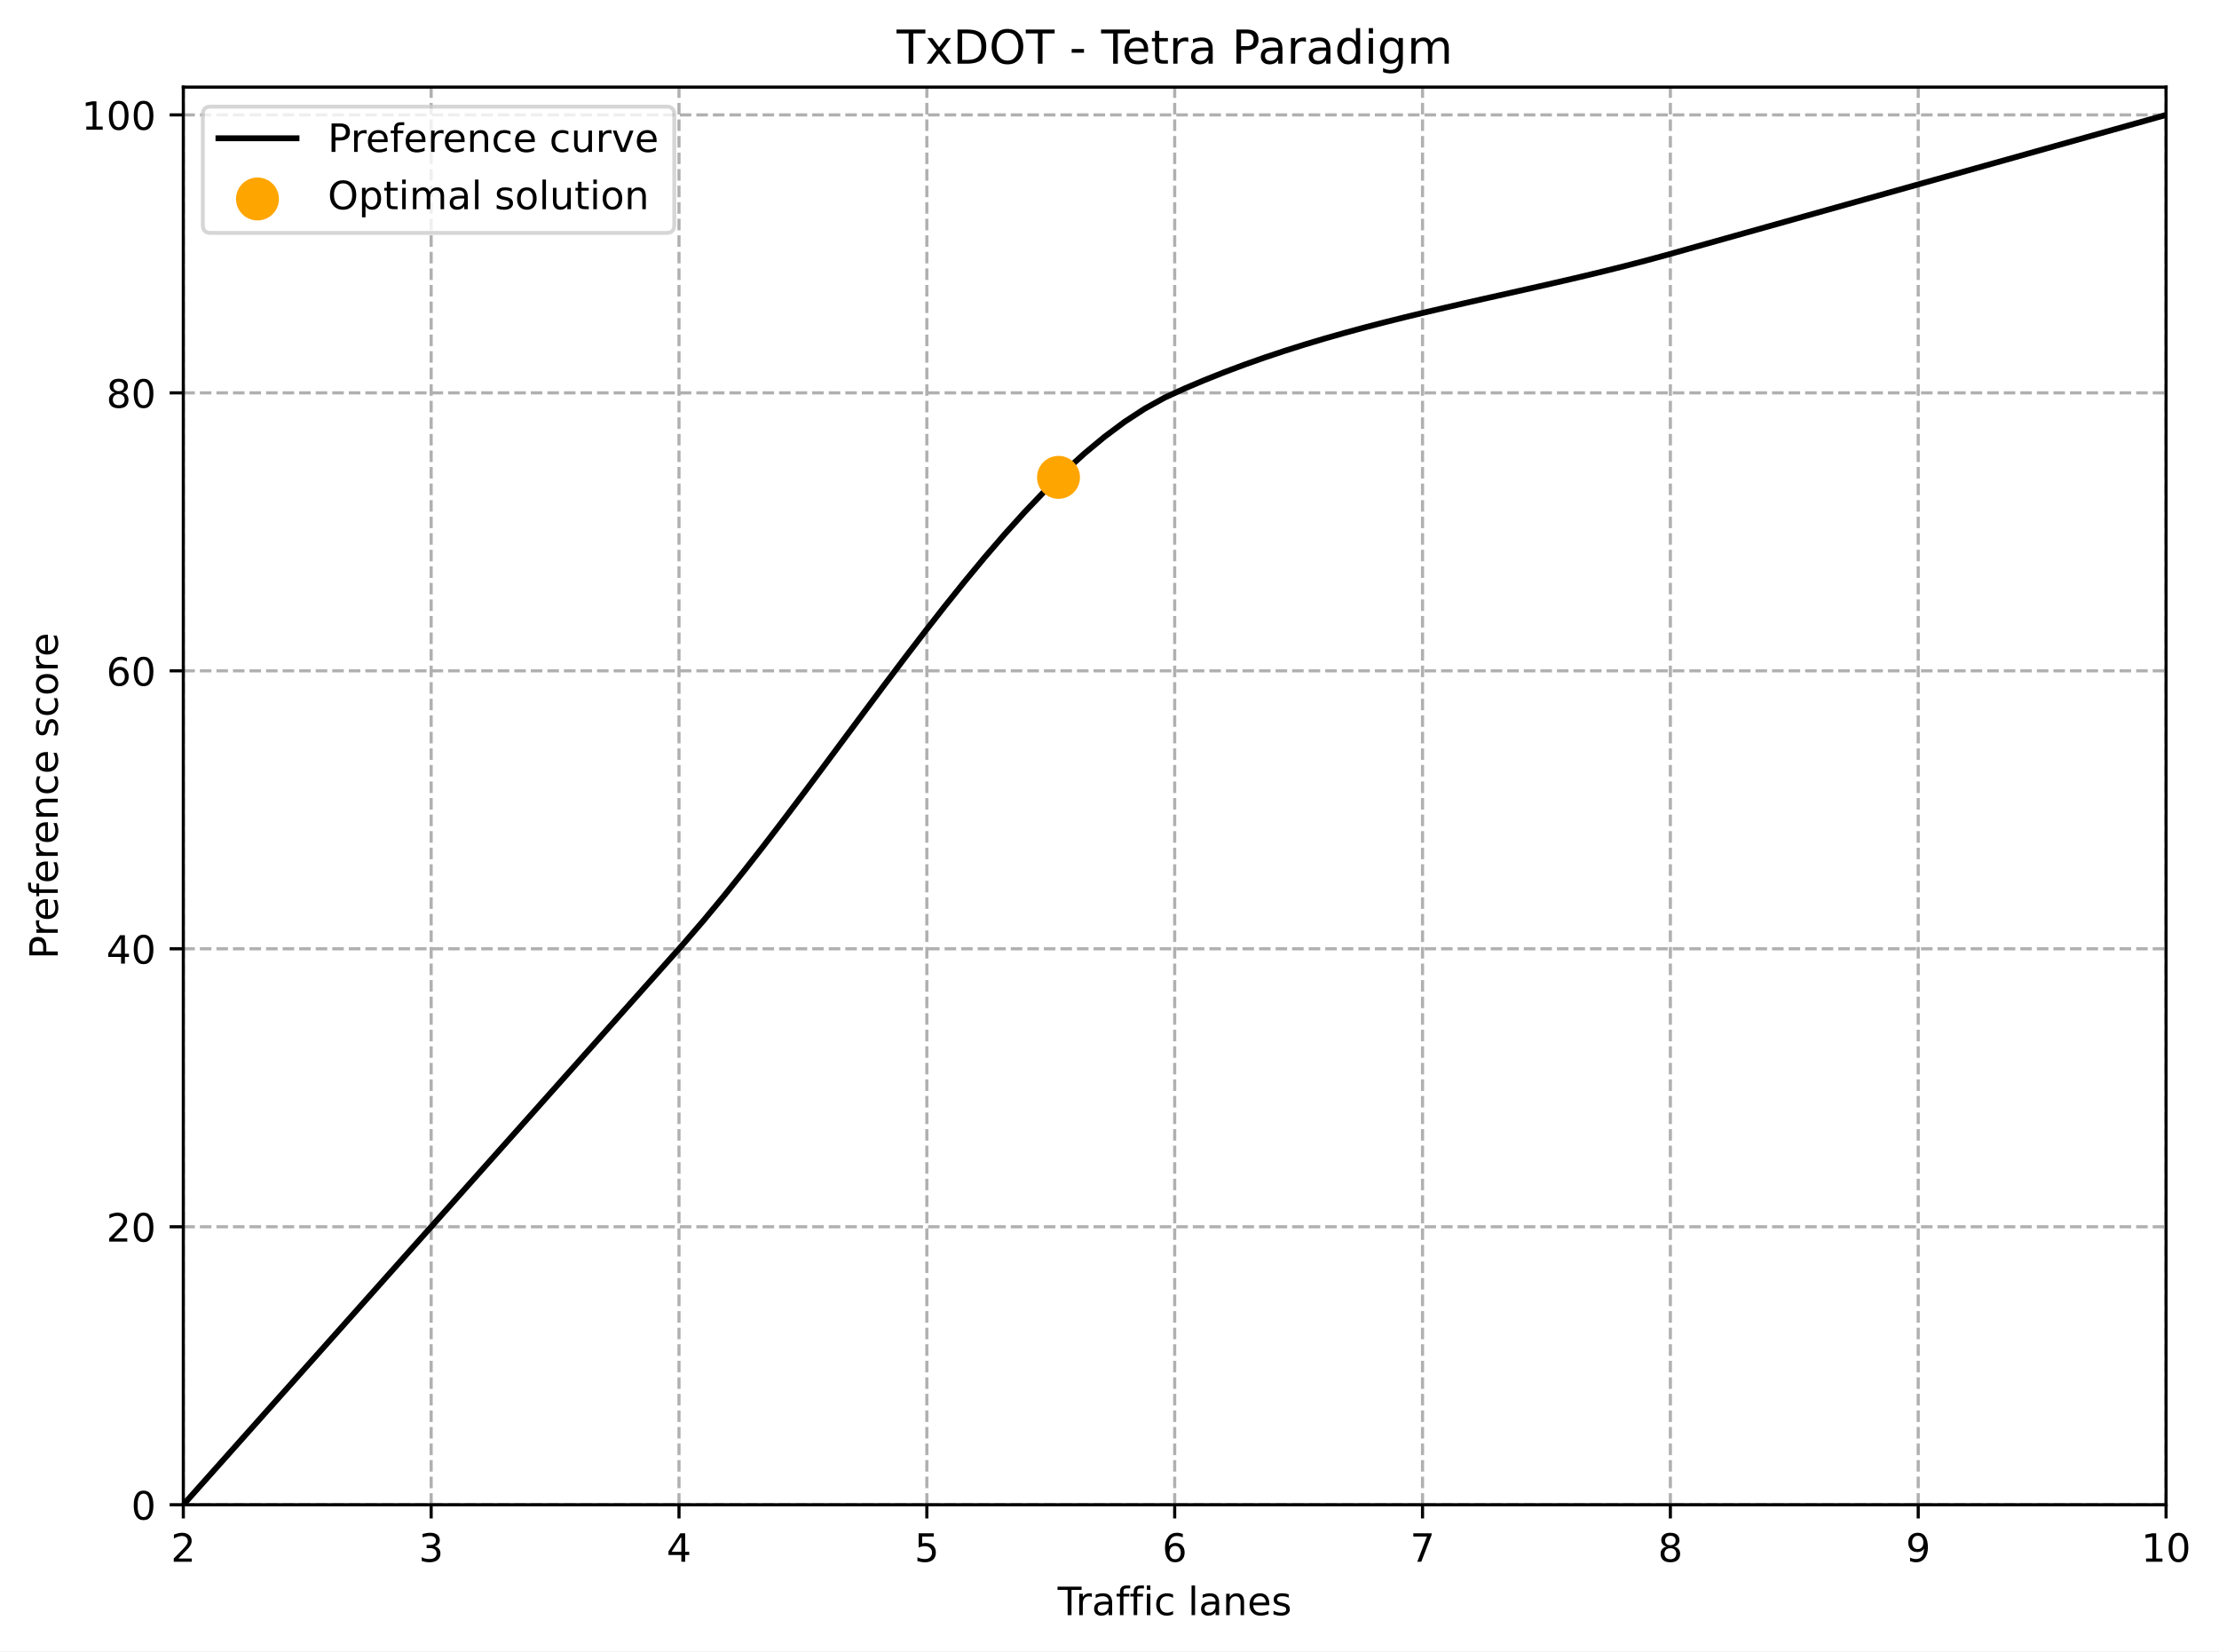
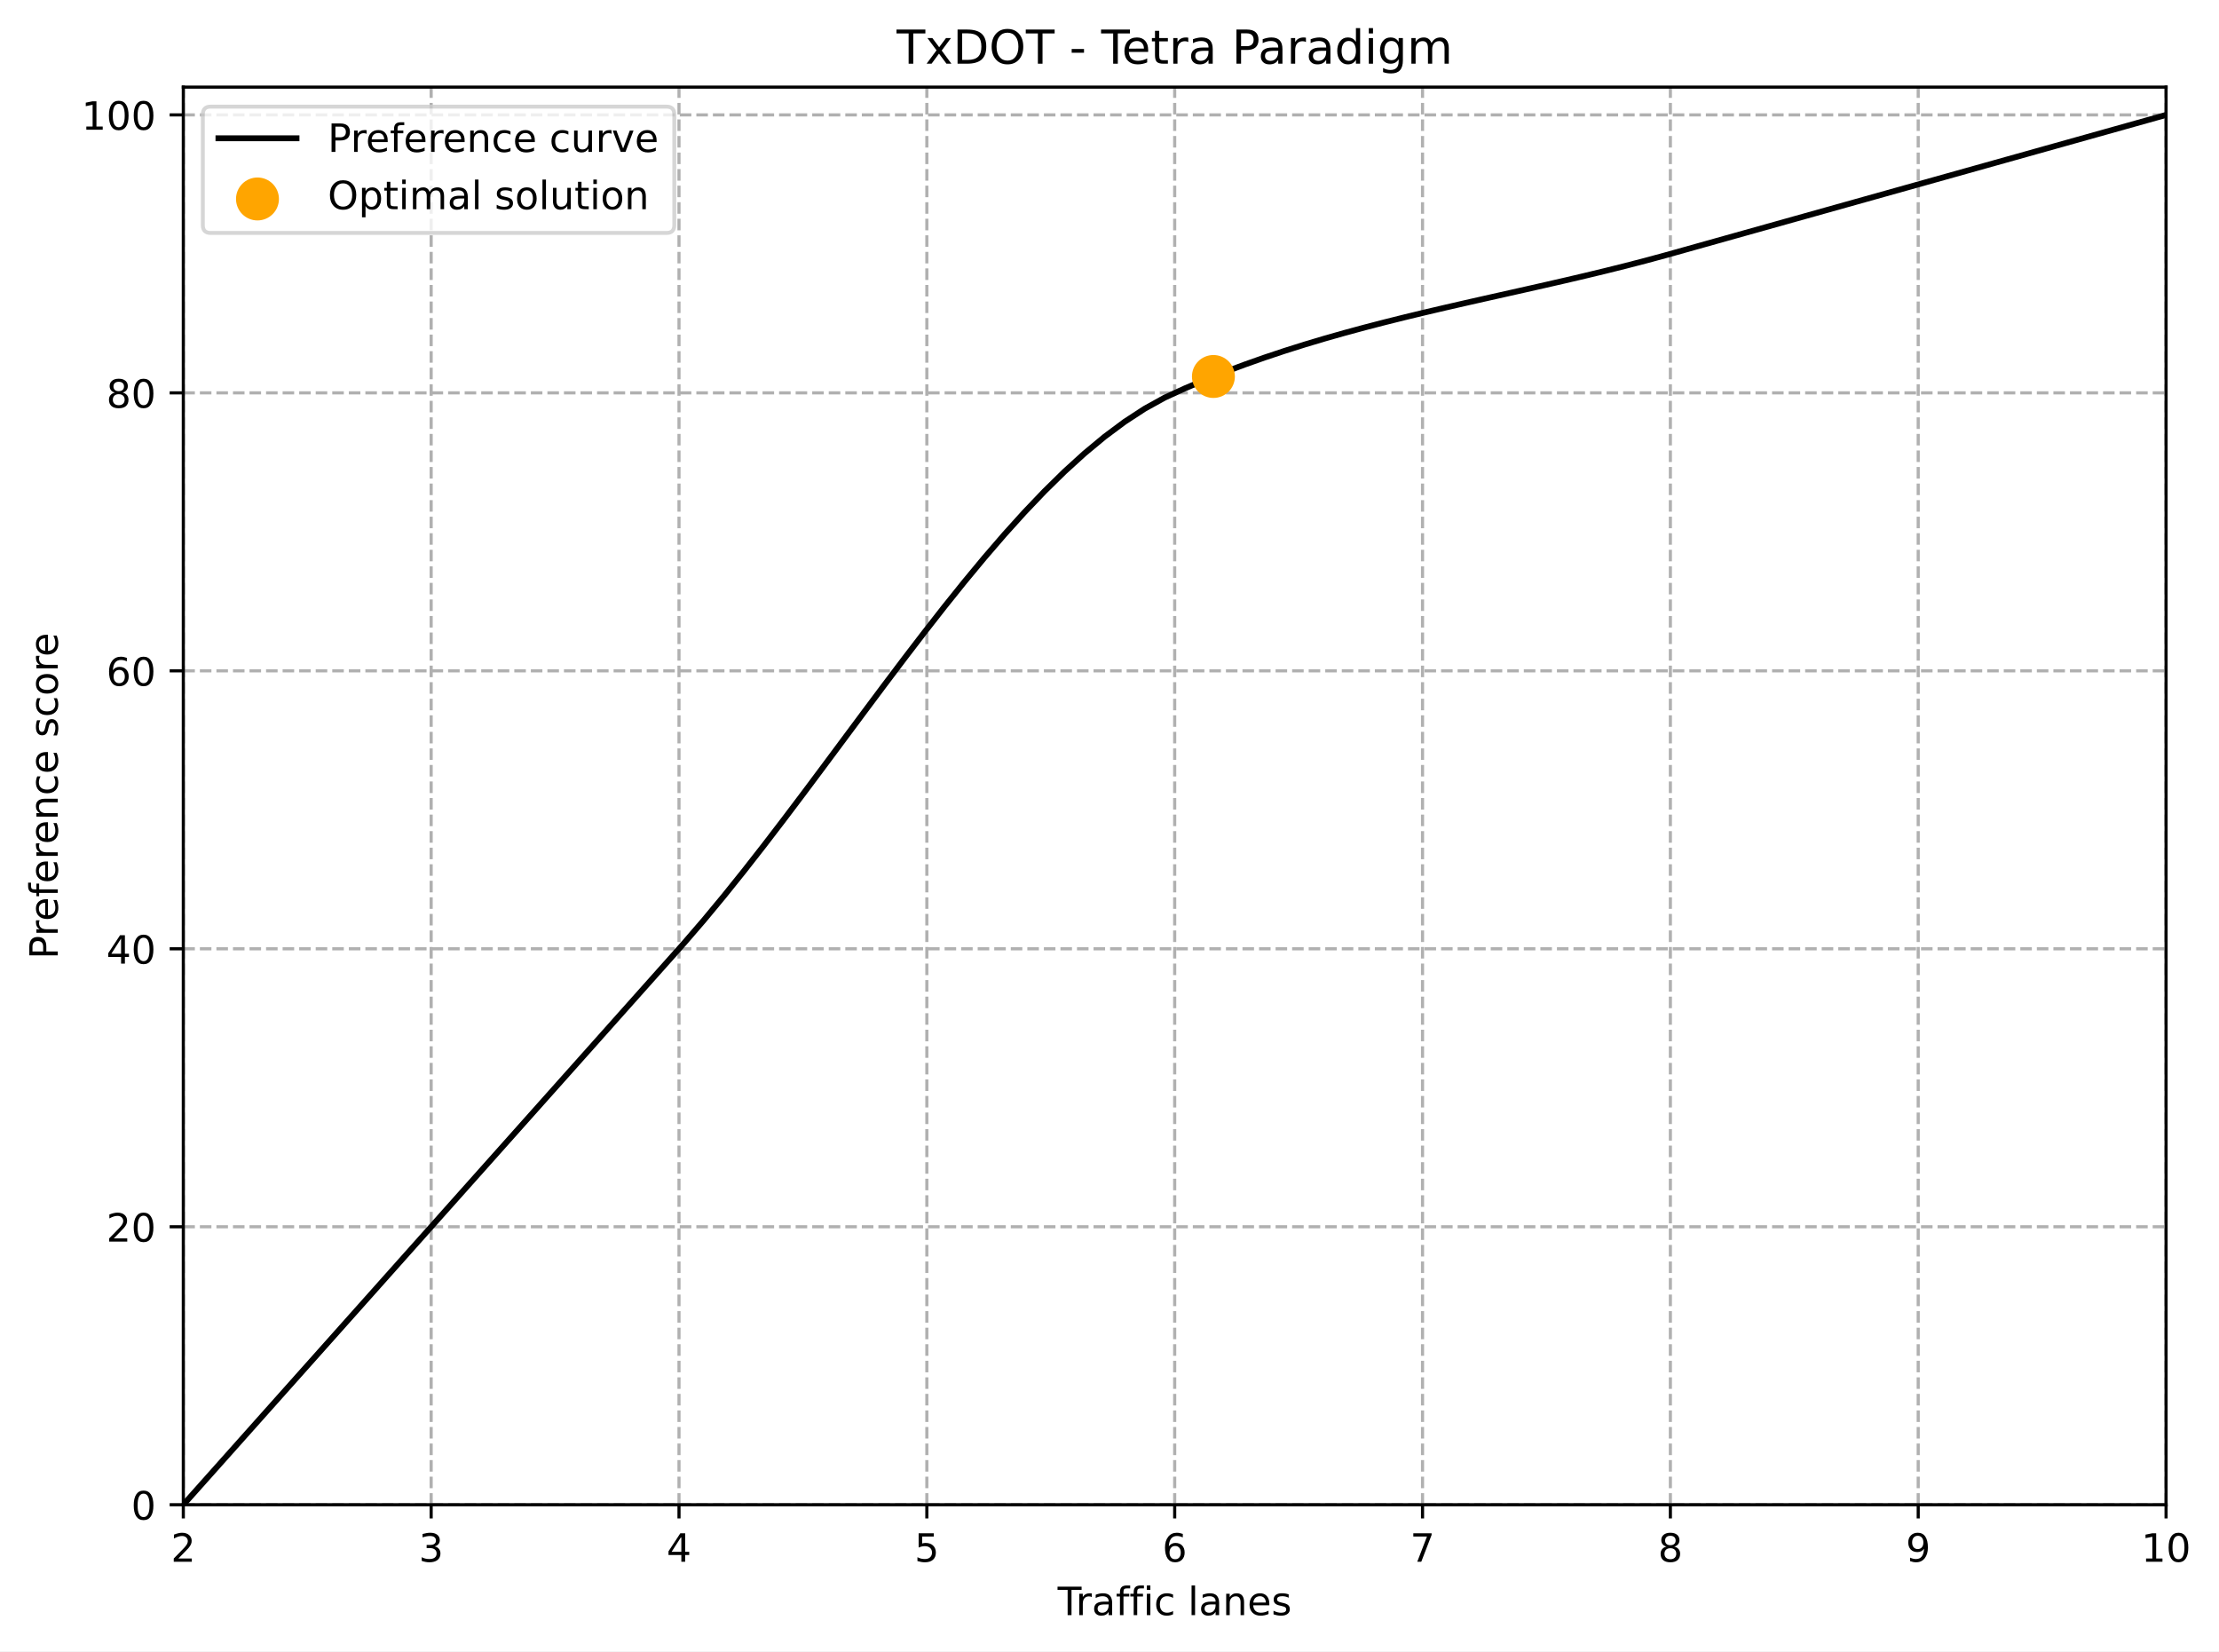
<svg xmlns="http://www.w3.org/2000/svg" xmlns:xlink="http://www.w3.org/1999/xlink" width="568.513pt" height="423.034pt" viewBox="0 0 568.513 423.034" version="1.1">
  <defs>
    <style type="text/css">*{stroke-linejoin: round; stroke-linecap: butt}</style>
  </defs>
  <g id="figure_1">
    <g id="patch_1">
      <path d="M 0 423.034  L 568.513 423.034  L 568.513 0  L 0 0  z " style="fill: #ffffff" />
    </g>
    <g id="axes_1">
      <g id="patch_2">
        <path d="M 46.966 385.478  L 554.951 385.478  L 554.951 22.318  L 46.966 22.318  z " style="fill: #ffffff" />
      </g>
      <g id="matplotlib.axis_1">
        <g id="xtick_1">
          <g id="line2d_1">
-             <path d="M 46.966 385.478  L 46.966 22.318  " clip-path="url(#p0adec256d5)" style="fill: none; stroke-dasharray: 2.96,1.28; stroke-dashoffset: 0; stroke: #b0b0b0; stroke-width: 0.8" />
+             <path d="M 46.966 385.478  L 46.966 22.318  " clip-path="url(#p69bb6f6ce0)" style="fill: none; stroke-dasharray: 2.96,1.28; stroke-dashoffset: 0; stroke: #b0b0b0; stroke-width: 0.8" />
          </g>
          <g id="line2d_2">
            <defs>
-               <path id="me06d068ec1" d="M 0 0  L 0 3.5  " style="stroke: #000000; stroke-width: 0.8" />
-             </defs>
-             <g>
-               <use xlink:href="#me06d068ec1" x="46.966" y="385.478" style="stroke: #000000; stroke-width: 0.8" />
+               <path id="m27da912be1" d="M 0 0  L 0 3.5  " style="stroke: #000000; stroke-width: 0.8" />
+             </defs>
+             <g>
+               <use xlink:href="#m27da912be1" x="46.966" y="385.478" style="stroke: #000000; stroke-width: 0.8" />
            </g>
          </g>
          <g id="text_1">
            <g transform="translate(43.78437 400.0766) scale(0.1 -0.1)">
              <defs>
                <path id="DejaVuSans-32" d="M 1228 531  L 3431 531  L 3431 0  L 469 0  L 469 531  Q 828 903 1448 1529  Q 2069 2156 2228 2338  Q 2531 2678 2651 2914  Q 2772 3150 2772 3378  Q 2772 3750 2511 3984  Q 2250 4219 1831 4219  Q 1534 4219 1204 4116  Q 875 4013 500 3803  L 500 4441  Q 881 4594 1212 4672  Q 1544 4750 1819 4750  Q 2544 4750 2975 4387  Q 3406 4025 3406 3419  Q 3406 3131 3298 2873  Q 3191 2616 2906 2266  Q 2828 2175 2409 1742  Q 1991 1309 1228 531  z " transform="scale(0.015625)" />
              </defs>
              <use xlink:href="#DejaVuSans-32" />
            </g>
          </g>
        </g>
        <g id="xtick_2">
          <g id="line2d_3">
-             <path d="M 110.464 385.478  L 110.464 22.318  " clip-path="url(#p0adec256d5)" style="fill: none; stroke-dasharray: 2.96,1.28; stroke-dashoffset: 0; stroke: #b0b0b0; stroke-width: 0.8" />
+             <path d="M 110.464 385.478  L 110.464 22.318  " clip-path="url(#p69bb6f6ce0)" style="fill: none; stroke-dasharray: 2.96,1.28; stroke-dashoffset: 0; stroke: #b0b0b0; stroke-width: 0.8" />
          </g>
          <g id="line2d_4">
            <g>
-               <use xlink:href="#me06d068ec1" x="110.464" y="385.478" style="stroke: #000000; stroke-width: 0.8" />
+               <use xlink:href="#m27da912be1" x="110.464" y="385.478" style="stroke: #000000; stroke-width: 0.8" />
            </g>
          </g>
          <g id="text_2">
            <g transform="translate(107.2825 400.0766) scale(0.1 -0.1)">
              <defs>
                <path id="DejaVuSans-33" d="M 2597 2516  Q 3050 2419 3304 2112  Q 3559 1806 3559 1356  Q 3559 666 3084 287  Q 2609 -91 1734 -91  Q 1441 -91 1130 -33  Q 819 25 488 141  L 488 750  Q 750 597 1062 519  Q 1375 441 1716 441  Q 2309 441 2620 675  Q 2931 909 2931 1356  Q 2931 1769 2642 2001  Q 2353 2234 1838 2234  L 1294 2234  L 1294 2753  L 1863 2753  Q 2328 2753 2575 2939  Q 2822 3125 2822 3475  Q 2822 3834 2567 4026  Q 2313 4219 1838 4219  Q 1578 4219 1281 4162  Q 984 4106 628 3988  L 628 4550  Q 988 4650 1302 4700  Q 1616 4750 1894 4750  Q 2613 4750 3031 4423  Q 3450 4097 3450 3541  Q 3450 3153 3228 2886  Q 3006 2619 2597 2516  z " transform="scale(0.015625)" />
              </defs>
              <use xlink:href="#DejaVuSans-33" />
            </g>
          </g>
        </g>
        <g id="xtick_3">
          <g id="line2d_5">
-             <path d="M 173.962 385.478  L 173.962 22.318  " clip-path="url(#p0adec256d5)" style="fill: none; stroke-dasharray: 2.96,1.28; stroke-dashoffset: 0; stroke: #b0b0b0; stroke-width: 0.8" />
+             <path d="M 173.962 385.478  L 173.962 22.318  " clip-path="url(#p69bb6f6ce0)" style="fill: none; stroke-dasharray: 2.96,1.28; stroke-dashoffset: 0; stroke: #b0b0b0; stroke-width: 0.8" />
          </g>
          <g id="line2d_6">
            <g>
-               <use xlink:href="#me06d068ec1" x="173.962" y="385.478" style="stroke: #000000; stroke-width: 0.8" />
+               <use xlink:href="#m27da912be1" x="173.962" y="385.478" style="stroke: #000000; stroke-width: 0.8" />
            </g>
          </g>
          <g id="text_3">
            <g transform="translate(170.7806 400.0766) scale(0.1 -0.1)">
              <defs>
                <path id="DejaVuSans-34" d="M 2419 4116  L 825 1625  L 2419 1625  L 2419 4116  z M 2253 4666  L 3047 4666  L 3047 1625  L 3713 1625  L 3713 1100  L 3047 1100  L 3047 0  L 2419 0  L 2419 1100  L 313 1100  L 313 1709  L 2253 4666  z " transform="scale(0.015625)" />
              </defs>
              <use xlink:href="#DejaVuSans-34" />
            </g>
          </g>
        </g>
        <g id="xtick_4">
          <g id="line2d_7">
-             <path d="M 237.46 385.478  L 237.46 22.318  " clip-path="url(#p0adec256d5)" style="fill: none; stroke-dasharray: 2.96,1.28; stroke-dashoffset: 0; stroke: #b0b0b0; stroke-width: 0.8" />
+             <path d="M 237.46 385.478  L 237.46 22.318  " clip-path="url(#p69bb6f6ce0)" style="fill: none; stroke-dasharray: 2.96,1.28; stroke-dashoffset: 0; stroke: #b0b0b0; stroke-width: 0.8" />
          </g>
          <g id="line2d_8">
            <g>
-               <use xlink:href="#me06d068ec1" x="237.46" y="385.478" style="stroke: #000000; stroke-width: 0.8" />
+               <use xlink:href="#m27da912be1" x="237.46" y="385.478" style="stroke: #000000; stroke-width: 0.8" />
            </g>
          </g>
          <g id="text_4">
            <g transform="translate(234.2788 400.0766) scale(0.1 -0.1)">
              <defs>
                <path id="DejaVuSans-35" d="M 691 4666  L 3169 4666  L 3169 4134  L 1269 4134  L 1269 2991  Q 1406 3038 1543 3061  Q 1681 3084 1819 3084  Q 2600 3084 3056 2656  Q 3513 2228 3513 1497  Q 3513 744 3044 326  Q 2575 -91 1722 -91  Q 1428 -91 1123 -41  Q 819 9 494 109  L 494 744  Q 775 591 1075 516  Q 1375 441 1709 441  Q 2250 441 2565 725  Q 2881 1009 2881 1497  Q 2881 1984 2565 2268  Q 2250 2553 1709 2553  Q 1456 2553 1204 2497  Q 953 2441 691 2322  L 691 4666  z " transform="scale(0.015625)" />
              </defs>
              <use xlink:href="#DejaVuSans-35" />
            </g>
          </g>
        </g>
        <g id="xtick_5">
          <g id="line2d_9">
-             <path d="M 300.958 385.478  L 300.958 22.318  " clip-path="url(#p0adec256d5)" style="fill: none; stroke-dasharray: 2.96,1.28; stroke-dashoffset: 0; stroke: #b0b0b0; stroke-width: 0.8" />
+             <path d="M 300.958 385.478  L 300.958 22.318  " clip-path="url(#p69bb6f6ce0)" style="fill: none; stroke-dasharray: 2.96,1.28; stroke-dashoffset: 0; stroke: #b0b0b0; stroke-width: 0.8" />
          </g>
          <g id="line2d_10">
            <g>
-               <use xlink:href="#me06d068ec1" x="300.958" y="385.478" style="stroke: #000000; stroke-width: 0.8" />
+               <use xlink:href="#m27da912be1" x="300.958" y="385.478" style="stroke: #000000; stroke-width: 0.8" />
            </g>
          </g>
          <g id="text_5">
            <g transform="translate(297.7769 400.0766) scale(0.1 -0.1)">
              <defs>
                <path id="DejaVuSans-36" d="M 2113 2584  Q 1688 2584 1439 2293  Q 1191 2003 1191 1497  Q 1191 994 1439 701  Q 1688 409 2113 409  Q 2538 409 2786 701  Q 3034 994 3034 1497  Q 3034 2003 2786 2293  Q 2538 2584 2113 2584  z M 3366 4563  L 3366 3988  Q 3128 4100 2886 4159  Q 2644 4219 2406 4219  Q 1781 4219 1451 3797  Q 1122 3375 1075 2522  Q 1259 2794 1537 2939  Q 1816 3084 2150 3084  Q 2853 3084 3261 2657  Q 3669 2231 3669 1497  Q 3669 778 3244 343  Q 2819 -91 2113 -91  Q 1303 -91 875 529  Q 447 1150 447 2328  Q 447 3434 972 4092  Q 1497 4750 2381 4750  Q 2619 4750 2861 4703  Q 3103 4656 3366 4563  z " transform="scale(0.015625)" />
              </defs>
              <use xlink:href="#DejaVuSans-36" />
            </g>
          </g>
        </g>
        <g id="xtick_6">
          <g id="line2d_11">
-             <path d="M 364.456 385.478  L 364.456 22.318  " clip-path="url(#p0adec256d5)" style="fill: none; stroke-dasharray: 2.96,1.28; stroke-dashoffset: 0; stroke: #b0b0b0; stroke-width: 0.8" />
+             <path d="M 364.456 385.478  L 364.456 22.318  " clip-path="url(#p69bb6f6ce0)" style="fill: none; stroke-dasharray: 2.96,1.28; stroke-dashoffset: 0; stroke: #b0b0b0; stroke-width: 0.8" />
          </g>
          <g id="line2d_12">
            <g>
-               <use xlink:href="#me06d068ec1" x="364.456" y="385.478" style="stroke: #000000; stroke-width: 0.8" />
+               <use xlink:href="#m27da912be1" x="364.456" y="385.478" style="stroke: #000000; stroke-width: 0.8" />
            </g>
          </g>
          <g id="text_6">
            <g transform="translate(361.275 400.0766) scale(0.1 -0.1)">
              <defs>
                <path id="DejaVuSans-37" d="M 525 4666  L 3525 4666  L 3525 4397  L 1831 0  L 1172 0  L 2766 4134  L 525 4134  L 525 4666  z " transform="scale(0.015625)" />
              </defs>
              <use xlink:href="#DejaVuSans-37" />
            </g>
          </g>
        </g>
        <g id="xtick_7">
          <g id="line2d_13">
-             <path d="M 427.954 385.478  L 427.954 22.318  " clip-path="url(#p0adec256d5)" style="fill: none; stroke-dasharray: 2.96,1.28; stroke-dashoffset: 0; stroke: #b0b0b0; stroke-width: 0.8" />
+             <path d="M 427.954 385.478  L 427.954 22.318  " clip-path="url(#p69bb6f6ce0)" style="fill: none; stroke-dasharray: 2.96,1.28; stroke-dashoffset: 0; stroke: #b0b0b0; stroke-width: 0.8" />
          </g>
          <g id="line2d_14">
            <g>
-               <use xlink:href="#me06d068ec1" x="427.954" y="385.478" style="stroke: #000000; stroke-width: 0.8" />
+               <use xlink:href="#m27da912be1" x="427.954" y="385.478" style="stroke: #000000; stroke-width: 0.8" />
            </g>
          </g>
          <g id="text_7">
            <g transform="translate(424.7731 400.0766) scale(0.1 -0.1)">
              <defs>
                <path id="DejaVuSans-38" d="M 2034 2216  Q 1584 2216 1326 1975  Q 1069 1734 1069 1313  Q 1069 891 1326 650  Q 1584 409 2034 409  Q 2484 409 2743 651  Q 3003 894 3003 1313  Q 3003 1734 2745 1975  Q 2488 2216 2034 2216  z M 1403 2484  Q 997 2584 770 2862  Q 544 3141 544 3541  Q 544 4100 942 4425  Q 1341 4750 2034 4750  Q 2731 4750 3128 4425  Q 3525 4100 3525 3541  Q 3525 3141 3298 2862  Q 3072 2584 2669 2484  Q 3125 2378 3379 2068  Q 3634 1759 3634 1313  Q 3634 634 3220 271  Q 2806 -91 2034 -91  Q 1263 -91 848 271  Q 434 634 434 1313  Q 434 1759 690 2068  Q 947 2378 1403 2484  z M 1172 3481  Q 1172 3119 1398 2916  Q 1625 2713 2034 2713  Q 2441 2713 2670 2916  Q 2900 3119 2900 3481  Q 2900 3844 2670 4047  Q 2441 4250 2034 4250  Q 1625 4250 1398 4047  Q 1172 3844 1172 3481  z " transform="scale(0.015625)" />
              </defs>
              <use xlink:href="#DejaVuSans-38" />
            </g>
          </g>
        </g>
        <g id="xtick_8">
          <g id="line2d_15">
-             <path d="M 491.452 385.478  L 491.452 22.318  " clip-path="url(#p0adec256d5)" style="fill: none; stroke-dasharray: 2.96,1.28; stroke-dashoffset: 0; stroke: #b0b0b0; stroke-width: 0.8" />
+             <path d="M 491.452 385.478  L 491.452 22.318  " clip-path="url(#p69bb6f6ce0)" style="fill: none; stroke-dasharray: 2.96,1.28; stroke-dashoffset: 0; stroke: #b0b0b0; stroke-width: 0.8" />
          </g>
          <g id="line2d_16">
            <g>
-               <use xlink:href="#me06d068ec1" x="491.452" y="385.478" style="stroke: #000000; stroke-width: 0.8" />
+               <use xlink:href="#m27da912be1" x="491.452" y="385.478" style="stroke: #000000; stroke-width: 0.8" />
            </g>
          </g>
          <g id="text_8">
            <g transform="translate(488.2713 400.0766) scale(0.1 -0.1)">
              <defs>
                <path id="DejaVuSans-39" d="M 703 97  L 703 672  Q 941 559 1184 500  Q 1428 441 1663 441  Q 2288 441 2617 861  Q 2947 1281 2994 2138  Q 2813 1869 2534 1725  Q 2256 1581 1919 1581  Q 1219 1581 811 2004  Q 403 2428 403 3163  Q 403 3881 828 4315  Q 1253 4750 1959 4750  Q 2769 4750 3195 4129  Q 3622 3509 3622 2328  Q 3622 1225 3098 567  Q 2575 -91 1691 -91  Q 1453 -91 1209 -44  Q 966 3 703 97  z M 1959 2075  Q 2384 2075 2632 2365  Q 2881 2656 2881 3163  Q 2881 3666 2632 3958  Q 2384 4250 1959 4250  Q 1534 4250 1286 3958  Q 1038 3666 1038 3163  Q 1038 2656 1286 2365  Q 1534 2075 1959 2075  z " transform="scale(0.015625)" />
              </defs>
              <use xlink:href="#DejaVuSans-39" />
            </g>
          </g>
        </g>
        <g id="xtick_9">
          <g id="line2d_17">
-             <path d="M 554.951 385.478  L 554.951 22.318  " clip-path="url(#p0adec256d5)" style="fill: none; stroke-dasharray: 2.96,1.28; stroke-dashoffset: 0; stroke: #b0b0b0; stroke-width: 0.8" />
+             <path d="M 554.951 385.478  L 554.951 22.318  " clip-path="url(#p69bb6f6ce0)" style="fill: none; stroke-dasharray: 2.96,1.28; stroke-dashoffset: 0; stroke: #b0b0b0; stroke-width: 0.8" />
          </g>
          <g id="line2d_18">
            <g>
-               <use xlink:href="#me06d068ec1" x="554.951" y="385.478" style="stroke: #000000; stroke-width: 0.8" />
+               <use xlink:href="#m27da912be1" x="554.951" y="385.478" style="stroke: #000000; stroke-width: 0.8" />
            </g>
          </g>
          <g id="text_9">
            <g transform="translate(548.5881 400.0766) scale(0.1 -0.1)">
              <defs>
                <path id="DejaVuSans-31" d="M 794 531  L 1825 531  L 1825 4091  L 703 3866  L 703 4441  L 1819 4666  L 2450 4666  L 2450 531  L 3481 531  L 3481 0  L 794 0  L 794 531  z " transform="scale(0.015625)" />
                <path id="DejaVuSans-30" d="M 2034 4250  Q 1547 4250 1301 3770  Q 1056 3291 1056 2328  Q 1056 1369 1301 889  Q 1547 409 2034 409  Q 2525 409 2770 889  Q 3016 1369 3016 2328  Q 3016 3291 2770 3770  Q 2525 4250 2034 4250  z M 2034 4750  Q 2819 4750 3233 4129  Q 3647 3509 3647 2328  Q 3647 1150 3233 529  Q 2819 -91 2034 -91  Q 1250 -91 836 529  Q 422 1150 422 2328  Q 422 3509 836 4129  Q 1250 4750 2034 4750  z " transform="scale(0.015625)" />
              </defs>
              <use xlink:href="#DejaVuSans-31" />
              <use xlink:href="#DejaVuSans-30" transform="translate(63.62305 0)" />
            </g>
          </g>
        </g>
        <g id="text_10">
          <g transform="translate(270.9714 413.7547) scale(0.1 -0.1)">
            <defs>
              <path id="DejaVuSans-54" d="M -19 4666  L 3928 4666  L 3928 4134  L 2272 4134  L 2272 0  L 1638 0  L 1638 4134  L -19 4134  L -19 4666  z " transform="scale(0.015625)" />
              <path id="DejaVuSans-72" d="M 2631 2963  Q 2534 3019 2420 3045  Q 2306 3072 2169 3072  Q 1681 3072 1420 2755  Q 1159 2438 1159 1844  L 1159 0  L 581 0  L 581 3500  L 1159 3500  L 1159 2956  Q 1341 3275 1631 3429  Q 1922 3584 2338 3584  Q 2397 3584 2469 3576  Q 2541 3569 2628 3553  L 2631 2963  z " transform="scale(0.015625)" />
              <path id="DejaVuSans-61" d="M 2194 1759  Q 1497 1759 1228 1600  Q 959 1441 959 1056  Q 959 750 1161 570  Q 1363 391 1709 391  Q 2188 391 2477 730  Q 2766 1069 2766 1631  L 2766 1759  L 2194 1759  z M 3341 1997  L 3341 0  L 2766 0  L 2766 531  Q 2569 213 2275 61  Q 1981 -91 1556 -91  Q 1019 -91 701 211  Q 384 513 384 1019  Q 384 1609 779 1909  Q 1175 2209 1959 2209  L 2766 2209  L 2766 2266  Q 2766 2663 2505 2880  Q 2244 3097 1772 3097  Q 1472 3097 1187 3025  Q 903 2953 641 2809  L 641 3341  Q 956 3463 1253 3523  Q 1550 3584 1831 3584  Q 2591 3584 2966 3190  Q 3341 2797 3341 1997  z " transform="scale(0.015625)" />
              <path id="DejaVuSans-66" d="M 2375 4863  L 2375 4384  L 1825 4384  Q 1516 4384 1395 4259  Q 1275 4134 1275 3809  L 1275 3500  L 2222 3500  L 2222 3053  L 1275 3053  L 1275 0  L 697 0  L 697 3053  L 147 3053  L 147 3500  L 697 3500  L 697 3744  Q 697 4328 969 4595  Q 1241 4863 1831 4863  L 2375 4863  z " transform="scale(0.015625)" />
              <path id="DejaVuSans-69" d="M 603 3500  L 1178 3500  L 1178 0  L 603 0  L 603 3500  z M 603 4863  L 1178 4863  L 1178 4134  L 603 4134  L 603 4863  z " transform="scale(0.015625)" />
              <path id="DejaVuSans-63" d="M 3122 3366  L 3122 2828  Q 2878 2963 2633 3030  Q 2388 3097 2138 3097  Q 1578 3097 1268 2742  Q 959 2388 959 1747  Q 959 1106 1268 751  Q 1578 397 2138 397  Q 2388 397 2633 464  Q 2878 531 3122 666  L 3122 134  Q 2881 22 2623 -34  Q 2366 -91 2075 -91  Q 1284 -91 818 406  Q 353 903 353 1747  Q 353 2603 823 3093  Q 1294 3584 2113 3584  Q 2378 3584 2631 3529  Q 2884 3475 3122 3366  z " transform="scale(0.015625)" />
              <path id="DejaVuSans-20" transform="scale(0.015625)" />
              <path id="DejaVuSans-6c" d="M 603 4863  L 1178 4863  L 1178 0  L 603 0  L 603 4863  z " transform="scale(0.015625)" />
              <path id="DejaVuSans-6e" d="M 3513 2113  L 3513 0  L 2938 0  L 2938 2094  Q 2938 2591 2744 2837  Q 2550 3084 2163 3084  Q 1697 3084 1428 2787  Q 1159 2491 1159 1978  L 1159 0  L 581 0  L 581 3500  L 1159 3500  L 1159 2956  Q 1366 3272 1645 3428  Q 1925 3584 2291 3584  Q 2894 3584 3203 3211  Q 3513 2838 3513 2113  z " transform="scale(0.015625)" />
              <path id="DejaVuSans-65" d="M 3597 1894  L 3597 1613  L 953 1613  Q 991 1019 1311 708  Q 1631 397 2203 397  Q 2534 397 2845 478  Q 3156 559 3463 722  L 3463 178  Q 3153 47 2828 -22  Q 2503 -91 2169 -91  Q 1331 -91 842 396  Q 353 884 353 1716  Q 353 2575 817 3079  Q 1281 3584 2069 3584  Q 2775 3584 3186 3129  Q 3597 2675 3597 1894  z M 3022 2063  Q 3016 2534 2758 2815  Q 2500 3097 2075 3097  Q 1594 3097 1305 2825  Q 1016 2553 972 2059  L 3022 2063  z " transform="scale(0.015625)" />
              <path id="DejaVuSans-73" d="M 2834 3397  L 2834 2853  Q 2591 2978 2328 3040  Q 2066 3103 1784 3103  Q 1356 3103 1142 2972  Q 928 2841 928 2578  Q 928 2378 1081 2264  Q 1234 2150 1697 2047  L 1894 2003  Q 2506 1872 2764 1633  Q 3022 1394 3022 966  Q 3022 478 2636 193  Q 2250 -91 1575 -91  Q 1294 -91 989 -36  Q 684 19 347 128  L 347 722  Q 666 556 975 473  Q 1284 391 1588 391  Q 1994 391 2212 530  Q 2431 669 2431 922  Q 2431 1156 2273 1281  Q 2116 1406 1581 1522  L 1381 1569  Q 847 1681 609 1914  Q 372 2147 372 2553  Q 372 3047 722 3315  Q 1072 3584 1716 3584  Q 2034 3584 2315 3537  Q 2597 3491 2834 3397  z " transform="scale(0.015625)" />
            </defs>
            <use xlink:href="#DejaVuSans-54" />
            <use xlink:href="#DejaVuSans-72" transform="translate(46.33398 0)" />
            <use xlink:href="#DejaVuSans-61" transform="translate(87.44727 0)" />
            <use xlink:href="#DejaVuSans-66" transform="translate(148.7266 0)" />
            <use xlink:href="#DejaVuSans-66" transform="translate(183.9316 0)" />
            <use xlink:href="#DejaVuSans-69" transform="translate(219.1367 0)" />
            <use xlink:href="#DejaVuSans-63" transform="translate(246.9199 0)" />
            <use xlink:href="#DejaVuSans-20" transform="translate(301.9004 0)" />
            <use xlink:href="#DejaVuSans-6c" transform="translate(333.6875 0)" />
            <use xlink:href="#DejaVuSans-61" transform="translate(361.4707 0)" />
            <use xlink:href="#DejaVuSans-6e" transform="translate(422.75 0)" />
            <use xlink:href="#DejaVuSans-65" transform="translate(486.1289 0)" />
            <use xlink:href="#DejaVuSans-73" transform="translate(547.6523 0)" />
          </g>
        </g>
      </g>
      <g id="matplotlib.axis_2">
        <g id="ytick_1">
          <g id="line2d_19">
-             <path d="M 46.966 385.478  L 554.951 385.478  " clip-path="url(#p0adec256d5)" style="fill: none; stroke-dasharray: 2.96,1.28; stroke-dashoffset: 0; stroke: #b0b0b0; stroke-width: 0.8" />
+             <path d="M 46.966 385.478  L 554.951 385.478  " clip-path="url(#p69bb6f6ce0)" style="fill: none; stroke-dasharray: 2.96,1.28; stroke-dashoffset: 0; stroke: #b0b0b0; stroke-width: 0.8" />
          </g>
          <g id="line2d_20">
            <defs>
-               <path id="m9bfcca6098" d="M 0 0  L -3.5 0  " style="stroke: #000000; stroke-width: 0.8" />
-             </defs>
-             <g>
-               <use xlink:href="#m9bfcca6098" x="46.966" y="385.478" style="stroke: #000000; stroke-width: 0.8" />
+               <path id="maddc7be90b" d="M 0 0  L -3.5 0  " style="stroke: #000000; stroke-width: 0.8" />
+             </defs>
+             <g>
+               <use xlink:href="#maddc7be90b" x="46.966" y="385.478" style="stroke: #000000; stroke-width: 0.8" />
            </g>
          </g>
          <g id="text_11">
            <g transform="translate(33.60312 389.2773) scale(0.1 -0.1)">
              <use xlink:href="#DejaVuSans-30" />
            </g>
          </g>
        </g>
        <g id="ytick_2">
          <g id="line2d_21">
-             <path d="M 46.966 314.27  L 554.951 314.27  " clip-path="url(#p0adec256d5)" style="fill: none; stroke-dasharray: 2.96,1.28; stroke-dashoffset: 0; stroke: #b0b0b0; stroke-width: 0.8" />
+             <path d="M 46.966 314.27  L 554.951 314.27  " clip-path="url(#p69bb6f6ce0)" style="fill: none; stroke-dasharray: 2.96,1.28; stroke-dashoffset: 0; stroke: #b0b0b0; stroke-width: 0.8" />
          </g>
          <g id="line2d_22">
            <g>
-               <use xlink:href="#m9bfcca6098" x="46.966" y="314.27" style="stroke: #000000; stroke-width: 0.8" />
+               <use xlink:href="#maddc7be90b" x="46.966" y="314.27" style="stroke: #000000; stroke-width: 0.8" />
            </g>
          </g>
          <g id="text_12">
            <g transform="translate(27.24063 318.0695) scale(0.1 -0.1)">
              <use xlink:href="#DejaVuSans-32" />
              <use xlink:href="#DejaVuSans-30" transform="translate(63.62305 0)" />
            </g>
          </g>
        </g>
        <g id="ytick_3">
          <g id="line2d_23">
-             <path d="M 46.966 243.062  L 554.951 243.062  " clip-path="url(#p0adec256d5)" style="fill: none; stroke-dasharray: 2.96,1.28; stroke-dashoffset: 0; stroke: #b0b0b0; stroke-width: 0.8" />
+             <path d="M 46.966 243.062  L 554.951 243.062  " clip-path="url(#p69bb6f6ce0)" style="fill: none; stroke-dasharray: 2.96,1.28; stroke-dashoffset: 0; stroke: #b0b0b0; stroke-width: 0.8" />
          </g>
          <g id="line2d_24">
            <g>
-               <use xlink:href="#m9bfcca6098" x="46.966" y="243.062" style="stroke: #000000; stroke-width: 0.8" />
+               <use xlink:href="#maddc7be90b" x="46.966" y="243.062" style="stroke: #000000; stroke-width: 0.8" />
            </g>
          </g>
          <g id="text_13">
            <g transform="translate(27.24063 246.8617) scale(0.1 -0.1)">
              <use xlink:href="#DejaVuSans-34" />
              <use xlink:href="#DejaVuSans-30" transform="translate(63.62305 0)" />
            </g>
          </g>
        </g>
        <g id="ytick_4">
          <g id="line2d_25">
-             <path d="M 46.966 171.855  L 554.951 171.855  " clip-path="url(#p0adec256d5)" style="fill: none; stroke-dasharray: 2.96,1.28; stroke-dashoffset: 0; stroke: #b0b0b0; stroke-width: 0.8" />
+             <path d="M 46.966 171.855  L 554.951 171.855  " clip-path="url(#p69bb6f6ce0)" style="fill: none; stroke-dasharray: 2.96,1.28; stroke-dashoffset: 0; stroke: #b0b0b0; stroke-width: 0.8" />
          </g>
          <g id="line2d_26">
            <g>
-               <use xlink:href="#m9bfcca6098" x="46.966" y="171.855" style="stroke: #000000; stroke-width: 0.8" />
+               <use xlink:href="#maddc7be90b" x="46.966" y="171.855" style="stroke: #000000; stroke-width: 0.8" />
            </g>
          </g>
          <g id="text_14">
            <g transform="translate(27.24063 175.6538) scale(0.1 -0.1)">
              <use xlink:href="#DejaVuSans-36" />
              <use xlink:href="#DejaVuSans-30" transform="translate(63.62305 0)" />
            </g>
          </g>
        </g>
        <g id="ytick_5">
          <g id="line2d_27">
-             <path d="M 46.966 100.647  L 554.951 100.647  " clip-path="url(#p0adec256d5)" style="fill: none; stroke-dasharray: 2.96,1.28; stroke-dashoffset: 0; stroke: #b0b0b0; stroke-width: 0.8" />
+             <path d="M 46.966 100.647  L 554.951 100.647  " clip-path="url(#p69bb6f6ce0)" style="fill: none; stroke-dasharray: 2.96,1.28; stroke-dashoffset: 0; stroke: #b0b0b0; stroke-width: 0.8" />
          </g>
          <g id="line2d_28">
            <g>
-               <use xlink:href="#m9bfcca6098" x="46.966" y="100.647" style="stroke: #000000; stroke-width: 0.8" />
+               <use xlink:href="#maddc7be90b" x="46.966" y="100.647" style="stroke: #000000; stroke-width: 0.8" />
            </g>
          </g>
          <g id="text_15">
            <g transform="translate(27.24063 104.446) scale(0.1 -0.1)">
              <use xlink:href="#DejaVuSans-38" />
              <use xlink:href="#DejaVuSans-30" transform="translate(63.62305 0)" />
            </g>
          </g>
        </g>
        <g id="ytick_6">
          <g id="line2d_29">
-             <path d="M 46.966 29.439  L 554.951 29.439  " clip-path="url(#p0adec256d5)" style="fill: none; stroke-dasharray: 2.96,1.28; stroke-dashoffset: 0; stroke: #b0b0b0; stroke-width: 0.8" />
+             <path d="M 46.966 29.439  L 554.951 29.439  " clip-path="url(#p69bb6f6ce0)" style="fill: none; stroke-dasharray: 2.96,1.28; stroke-dashoffset: 0; stroke: #b0b0b0; stroke-width: 0.8" />
          </g>
          <g id="line2d_30">
            <g>
-               <use xlink:href="#m9bfcca6098" x="46.966" y="29.439" style="stroke: #000000; stroke-width: 0.8" />
+               <use xlink:href="#maddc7be90b" x="46.966" y="29.439" style="stroke: #000000; stroke-width: 0.8" />
            </g>
          </g>
          <g id="text_16">
            <g transform="translate(20.87813 33.23813) scale(0.1 -0.1)">
              <use xlink:href="#DejaVuSans-31" />
              <use xlink:href="#DejaVuSans-30" transform="translate(63.62305 0)" />
              <use xlink:href="#DejaVuSans-30" transform="translate(127.2461 0)" />
            </g>
          </g>
        </g>
        <g id="text_17">
          <g transform="translate(14.79844 245.7177) rotate(-90) scale(0.1 -0.1)">
            <defs>
              <path id="DejaVuSans-50" d="M 1259 4147  L 1259 2394  L 2053 2394  Q 2494 2394 2734 2622  Q 2975 2850 2975 3272  Q 2975 3691 2734 3919  Q 2494 4147 2053 4147  L 1259 4147  z M 628 4666  L 2053 4666  Q 2838 4666 3239 4311  Q 3641 3956 3641 3272  Q 3641 2581 3239 2228  Q 2838 1875 2053 1875  L 1259 1875  L 1259 0  L 628 0  L 628 4666  z " transform="scale(0.015625)" />
              <path id="DejaVuSans-6f" d="M 1959 3097  Q 1497 3097 1228 2736  Q 959 2375 959 1747  Q 959 1119 1226 758  Q 1494 397 1959 397  Q 2419 397 2687 759  Q 2956 1122 2956 1747  Q 2956 2369 2687 2733  Q 2419 3097 1959 3097  z M 1959 3584  Q 2709 3584 3137 3096  Q 3566 2609 3566 1747  Q 3566 888 3137 398  Q 2709 -91 1959 -91  Q 1206 -91 779 398  Q 353 888 353 1747  Q 353 2609 779 3096  Q 1206 3584 1959 3584  z " transform="scale(0.015625)" />
            </defs>
            <use xlink:href="#DejaVuSans-50" />
            <use xlink:href="#DejaVuSans-72" transform="translate(58.55273 0)" />
            <use xlink:href="#DejaVuSans-65" transform="translate(97.41602 0)" />
            <use xlink:href="#DejaVuSans-66" transform="translate(158.9395 0)" />
            <use xlink:href="#DejaVuSans-65" transform="translate(194.1445 0)" />
            <use xlink:href="#DejaVuSans-72" transform="translate(255.668 0)" />
            <use xlink:href="#DejaVuSans-65" transform="translate(294.5312 0)" />
            <use xlink:href="#DejaVuSans-6e" transform="translate(356.0547 0)" />
            <use xlink:href="#DejaVuSans-63" transform="translate(419.4336 0)" />
            <use xlink:href="#DejaVuSans-65" transform="translate(474.4141 0)" />
            <use xlink:href="#DejaVuSans-20" transform="translate(535.9375 0)" />
            <use xlink:href="#DejaVuSans-73" transform="translate(567.7246 0)" />
            <use xlink:href="#DejaVuSans-63" transform="translate(619.8242 0)" />
            <use xlink:href="#DejaVuSans-6f" transform="translate(674.8047 0)" />
            <use xlink:href="#DejaVuSans-72" transform="translate(735.9863 0)" />
            <use xlink:href="#DejaVuSans-65" transform="translate(774.8496 0)" />
          </g>
        </g>
      </g>
      <g id="line2d_31">
-         <path d="M 46.966 385.478  L 52.097 379.724  L 57.228 373.97  L 62.359 368.216  L 67.49 362.461  L 72.621 356.707  L 77.753 350.953  L 82.884 345.199  L 88.015 339.445  L 93.146 333.691  L 98.277 327.936  L 103.408 322.182  L 108.54 316.428  L 113.671 310.674  L 118.802 304.92  L 123.933 299.166  L 129.064 293.411  L 134.195 287.657  L 139.327 281.903  L 144.458 276.149  L 149.589 270.395  L 154.72 264.641  L 159.851 258.886  L 164.982 253.132  L 170.114 247.378  L 175.245 241.615  L 180.376 235.663  L 185.507 229.474  L 190.638 223.081  L 195.769 216.52  L 200.9 209.824  L 206.032 203.026  L 211.163 196.16  L 216.294 189.261  L 221.425 182.362  L 226.556 175.496  L 231.687 168.698  L 236.819 162.002  L 241.95 155.44  L 247.081 149.048  L 252.212 142.859  L 257.343 136.907  L 262.474 131.225  L 267.606 125.847  L 272.737 120.808  L 277.868 116.14  L 282.999 111.879  L 288.13 108.057  L 293.261 104.708  L 298.393 101.867  L 303.524 99.513  L 308.655 97.346  L 313.786 95.306  L 318.917 93.385  L 324.048 91.573  L 329.18 89.863  L 334.311 88.246  L 339.442 86.713  L 344.573 85.257  L 349.704 83.868  L 354.835 82.538  L 359.966 81.259  L 365.098 80.022  L 370.229 78.819  L 375.36 77.641  L 380.491 76.481  L 385.622 75.328  L 390.753 74.176  L 395.885 73.015  L 401.016 71.838  L 406.147 70.635  L 411.278 69.398  L 416.409 68.119  L 421.54 66.789  L 426.672 65.4  L 431.803 63.964  L 436.934 62.525  L 442.065 61.087  L 447.196 59.648  L 452.327 58.21  L 457.459 56.771  L 462.59 55.333  L 467.721 53.894  L 472.852 52.456  L 477.983 51.017  L 483.114 49.579  L 488.246 48.14  L 493.377 46.701  L 498.508 45.263  L 503.639 43.824  L 508.77 42.386  L 513.901 40.947  L 519.032 39.509  L 524.164 38.07  L 529.295 36.632  L 534.426 35.193  L 539.557 33.755  L 544.688 32.316  L 549.819 30.877  L 554.951 29.439  " clip-path="url(#p0adec256d5)" style="fill: none; stroke: #000000; stroke-width: 1.5; stroke-linecap: square" />
+         <path d="M 46.966 385.478  L 52.097 379.724  L 57.228 373.97  L 62.359 368.216  L 67.49 362.461  L 72.621 356.707  L 77.753 350.953  L 82.884 345.199  L 88.015 339.445  L 93.146 333.691  L 98.277 327.936  L 103.408 322.182  L 108.54 316.428  L 113.671 310.674  L 118.802 304.92  L 123.933 299.166  L 129.064 293.411  L 134.195 287.657  L 139.327 281.903  L 144.458 276.149  L 149.589 270.395  L 154.72 264.641  L 159.851 258.886  L 164.982 253.132  L 170.114 247.378  L 175.245 241.615  L 180.376 235.663  L 185.507 229.474  L 190.638 223.081  L 195.769 216.52  L 200.9 209.824  L 206.032 203.026  L 211.163 196.16  L 216.294 189.261  L 221.425 182.362  L 226.556 175.496  L 231.687 168.698  L 236.819 162.002  L 241.95 155.44  L 247.081 149.048  L 252.212 142.859  L 257.343 136.907  L 262.474 131.225  L 267.606 125.847  L 272.737 120.808  L 277.868 116.14  L 282.999 111.879  L 288.13 108.057  L 293.261 104.708  L 298.393 101.867  L 303.524 99.513  L 308.655 97.346  L 313.786 95.306  L 318.917 93.385  L 324.048 91.573  L 329.18 89.863  L 334.311 88.246  L 339.442 86.713  L 344.573 85.257  L 349.704 83.868  L 354.835 82.538  L 359.966 81.259  L 365.098 80.022  L 370.229 78.819  L 375.36 77.641  L 380.491 76.481  L 385.622 75.328  L 390.753 74.176  L 395.885 73.015  L 401.016 71.838  L 406.147 70.635  L 411.278 69.398  L 416.409 68.119  L 421.54 66.789  L 426.672 65.4  L 431.803 63.964  L 436.934 62.525  L 442.065 61.087  L 447.196 59.648  L 452.327 58.21  L 457.459 56.771  L 462.59 55.333  L 467.721 53.894  L 472.852 52.456  L 477.983 51.017  L 483.114 49.579  L 488.246 48.14  L 493.377 46.701  L 498.508 45.263  L 503.639 43.824  L 508.77 42.386  L 513.901 40.947  L 519.032 39.509  L 524.164 38.07  L 529.295 36.632  L 534.426 35.193  L 539.557 33.755  L 544.688 32.316  L 549.819 30.877  L 554.951 29.439  " clip-path="url(#p69bb6f6ce0)" style="fill: none; stroke: #000000; stroke-width: 1.5; stroke-linecap: square" />
      </g>
      <g id="patch_3">
        <path d="M 46.966 385.478  L 46.966 22.318  " style="fill: none; stroke: #000000; stroke-width: 0.8; stroke-linejoin: miter; stroke-linecap: square" />
      </g>
      <g id="patch_4">
        <path d="M 554.951 385.478  L 554.951 22.318  " style="fill: none; stroke: #000000; stroke-width: 0.8; stroke-linejoin: miter; stroke-linecap: square" />
      </g>
      <g id="patch_5">
        <path d="M 46.966 385.478  L 554.951 385.478  " style="fill: none; stroke: #000000; stroke-width: 0.8; stroke-linejoin: miter; stroke-linecap: square" />
      </g>
      <g id="patch_6">
        <path d="M 46.966 22.318  L 554.951 22.318  " style="fill: none; stroke: #000000; stroke-width: 0.8; stroke-linejoin: miter; stroke-linecap: square" />
      </g>
      <g id="text_18">
        <g transform="translate(229.7194 16.31812) scale(0.12 -0.12)">
          <defs>
            <path id="DejaVuSans-78" d="M 3513 3500  L 2247 1797  L 3578 0  L 2900 0  L 1881 1375  L 863 0  L 184 0  L 1544 1831  L 300 3500  L 978 3500  L 1906 2253  L 2834 3500  L 3513 3500  z " transform="scale(0.015625)" />
            <path id="DejaVuSans-44" d="M 1259 4147  L 1259 519  L 2022 519  Q 2988 519 3436 956  Q 3884 1394 3884 2338  Q 3884 3275 3436 3711  Q 2988 4147 2022 4147  L 1259 4147  z M 628 4666  L 1925 4666  Q 3281 4666 3915 4102  Q 4550 3538 4550 2338  Q 4550 1131 3912 565  Q 3275 0 1925 0  L 628 0  L 628 4666  z " transform="scale(0.015625)" />
            <path id="DejaVuSans-4f" d="M 2522 4238  Q 1834 4238 1429 3725  Q 1025 3213 1025 2328  Q 1025 1447 1429 934  Q 1834 422 2522 422  Q 3209 422 3611 934  Q 4013 1447 4013 2328  Q 4013 3213 3611 3725  Q 3209 4238 2522 4238  z M 2522 4750  Q 3503 4750 4090 4092  Q 4678 3434 4678 2328  Q 4678 1225 4090 567  Q 3503 -91 2522 -91  Q 1538 -91 948 565  Q 359 1222 359 2328  Q 359 3434 948 4092  Q 1538 4750 2522 4750  z " transform="scale(0.015625)" />
            <path id="DejaVuSans-2d" d="M 313 2009  L 1997 2009  L 1997 1497  L 313 1497  L 313 2009  z " transform="scale(0.015625)" />
            <path id="DejaVuSans-74" d="M 1172 4494  L 1172 3500  L 2356 3500  L 2356 3053  L 1172 3053  L 1172 1153  Q 1172 725 1289 603  Q 1406 481 1766 481  L 2356 481  L 2356 0  L 1766 0  Q 1100 0 847 248  Q 594 497 594 1153  L 594 3053  L 172 3053  L 172 3500  L 594 3500  L 594 4494  L 1172 4494  z " transform="scale(0.015625)" />
            <path id="DejaVuSans-64" d="M 2906 2969  L 2906 4863  L 3481 4863  L 3481 0  L 2906 0  L 2906 525  Q 2725 213 2448 61  Q 2172 -91 1784 -91  Q 1150 -91 751 415  Q 353 922 353 1747  Q 353 2572 751 3078  Q 1150 3584 1784 3584  Q 2172 3584 2448 3432  Q 2725 3281 2906 2969  z M 947 1747  Q 947 1113 1208 752  Q 1469 391 1925 391  Q 2381 391 2643 752  Q 2906 1113 2906 1747  Q 2906 2381 2643 2742  Q 2381 3103 1925 3103  Q 1469 3103 1208 2742  Q 947 2381 947 1747  z " transform="scale(0.015625)" />
            <path id="DejaVuSans-67" d="M 2906 1791  Q 2906 2416 2648 2759  Q 2391 3103 1925 3103  Q 1463 3103 1205 2759  Q 947 2416 947 1791  Q 947 1169 1205 825  Q 1463 481 1925 481  Q 2391 481 2648 825  Q 2906 1169 2906 1791  z M 3481 434  Q 3481 -459 3084 -895  Q 2688 -1331 1869 -1331  Q 1566 -1331 1297 -1286  Q 1028 -1241 775 -1147  L 775 -588  Q 1028 -725 1275 -790  Q 1522 -856 1778 -856  Q 2344 -856 2625 -561  Q 2906 -266 2906 331  L 2906 616  Q 2728 306 2450 153  Q 2172 0 1784 0  Q 1141 0 747 490  Q 353 981 353 1791  Q 353 2603 747 3093  Q 1141 3584 1784 3584  Q 2172 3584 2450 3431  Q 2728 3278 2906 2969  L 2906 3500  L 3481 3500  L 3481 434  z " transform="scale(0.015625)" />
            <path id="DejaVuSans-6d" d="M 3328 2828  Q 3544 3216 3844 3400  Q 4144 3584 4550 3584  Q 5097 3584 5394 3201  Q 5691 2819 5691 2113  L 5691 0  L 5113 0  L 5113 2094  Q 5113 2597 4934 2840  Q 4756 3084 4391 3084  Q 3944 3084 3684 2787  Q 3425 2491 3425 1978  L 3425 0  L 2847 0  L 2847 2094  Q 2847 2600 2669 2842  Q 2491 3084 2119 3084  Q 1678 3084 1418 2786  Q 1159 2488 1159 1978  L 1159 0  L 581 0  L 581 3500  L 1159 3500  L 1159 2956  Q 1356 3278 1631 3431  Q 1906 3584 2284 3584  Q 2666 3584 2933 3390  Q 3200 3197 3328 2828  z " transform="scale(0.015625)" />
          </defs>
          <use xlink:href="#DejaVuSans-54" />
          <use xlink:href="#DejaVuSans-78" transform="translate(61.08398 0)" />
          <use xlink:href="#DejaVuSans-44" transform="translate(120.2637 0)" />
          <use xlink:href="#DejaVuSans-4f" transform="translate(197.2656 0)" />
          <use xlink:href="#DejaVuSans-54" transform="translate(275.9766 0)" />
          <use xlink:href="#DejaVuSans-20" transform="translate(337.0605 0)" />
          <use xlink:href="#DejaVuSans-2d" transform="translate(368.8477 0)" />
          <use xlink:href="#DejaVuSans-20" transform="translate(404.9316 0)" />
          <use xlink:href="#DejaVuSans-54" transform="translate(436.7188 0)" />
          <use xlink:href="#DejaVuSans-65" transform="translate(480.8027 0)" />
          <use xlink:href="#DejaVuSans-74" transform="translate(542.3262 0)" />
          <use xlink:href="#DejaVuSans-72" transform="translate(581.5352 0)" />
          <use xlink:href="#DejaVuSans-61" transform="translate(622.6484 0)" />
          <use xlink:href="#DejaVuSans-20" transform="translate(683.9277 0)" />
          <use xlink:href="#DejaVuSans-50" transform="translate(715.7148 0)" />
          <use xlink:href="#DejaVuSans-61" transform="translate(771.5176 0)" />
          <use xlink:href="#DejaVuSans-72" transform="translate(832.7969 0)" />
          <use xlink:href="#DejaVuSans-61" transform="translate(873.9102 0)" />
          <use xlink:href="#DejaVuSans-64" transform="translate(935.1895 0)" />
          <use xlink:href="#DejaVuSans-69" transform="translate(998.666 0)" />
          <use xlink:href="#DejaVuSans-67" transform="translate(1026.449 0)" />
          <use xlink:href="#DejaVuSans-6d" transform="translate(1089.926 0)" />
        </g>
      </g>
      <g id="PathCollection_1">
        <defs>
-           <path id="m37a6ec2a25" d="M 0 5  C 1.326 5 2.598 4.473 3.536 3.536  C 4.473 2.598 5 1.326 5 0  C 5 -1.326 4.473 -2.598 3.536 -3.536  C 2.598 -4.473 1.326 -5 0 -5  C -1.326 -5 -2.598 -4.473 -3.536 -3.536  C -4.473 -2.598 -5 -1.326 -5 0  C -5 1.326 -4.473 2.598 -3.536 3.536  C -2.598 4.473 -1.326 5 0 5  z " style="stroke: #ffa500" />
+           <path id="mc646df088d" d="M 0 5  C 1.326 5 2.598 4.473 3.536 3.536  C 4.473 2.598 5 1.326 5 0  C 5 -1.326 4.473 -2.598 3.536 -3.536  C 2.598 -4.473 1.326 -5 0 -5  C -1.326 -5 -2.598 -4.473 -3.536 -3.536  C -4.473 -2.598 -5 -1.326 -5 0  C -5 1.326 -4.473 2.598 -3.536 3.536  C -2.598 4.473 -1.326 5 0 5  z " style="stroke: #ffa500" />
        </defs>
-         <g clip-path="url(#p0adec256d5)">
-           <use xlink:href="#m37a6ec2a25" x="271.193" y="122.286" style="fill: #ffa500; stroke: #ffa500" />
+         <g clip-path="url(#p69bb6f6ce0)">
+           <use xlink:href="#mc646df088d" x="310.88" y="96.447" style="fill: #ffa500; stroke: #ffa500" />
        </g>
      </g>
      <g id="legend_1">
        <g id="patch_7">
          <path d="M 53.966 59.674  L 170.758 59.674  Q 172.758 59.674 172.758 57.674  L 172.758 29.318  Q 172.758 27.318 170.758 27.318  L 53.966 27.318  Q 51.966 27.318 51.966 29.318  L 51.966 57.674  Q 51.966 59.674 53.966 59.674  z " style="fill: #ffffff; opacity: 0.8; stroke: #cccccc; stroke-linejoin: miter" />
        </g>
        <g id="line2d_32">
          <path d="M 55.966 35.417  L 65.966 35.417  L 75.966 35.417  " style="fill: none; stroke: #000000; stroke-width: 1.5; stroke-linecap: square" />
        </g>
        <g id="text_19">
          <g transform="translate(83.96563 38.91656) scale(0.1 -0.1)">
            <defs>
              <path id="DejaVuSans-75" d="M 544 1381  L 544 3500  L 1119 3500  L 1119 1403  Q 1119 906 1312 657  Q 1506 409 1894 409  Q 2359 409 2629 706  Q 2900 1003 2900 1516  L 2900 3500  L 3475 3500  L 3475 0  L 2900 0  L 2900 538  Q 2691 219 2414 64  Q 2138 -91 1772 -91  Q 1169 -91 856 284  Q 544 659 544 1381  z M 1991 3584  L 1991 3584  z " transform="scale(0.015625)" />
              <path id="DejaVuSans-76" d="M 191 3500  L 800 3500  L 1894 563  L 2988 3500  L 3597 3500  L 2284 0  L 1503 0  L 191 3500  z " transform="scale(0.015625)" />
            </defs>
            <use xlink:href="#DejaVuSans-50" />
            <use xlink:href="#DejaVuSans-72" transform="translate(58.55273 0)" />
            <use xlink:href="#DejaVuSans-65" transform="translate(97.41602 0)" />
            <use xlink:href="#DejaVuSans-66" transform="translate(158.9395 0)" />
            <use xlink:href="#DejaVuSans-65" transform="translate(194.1445 0)" />
            <use xlink:href="#DejaVuSans-72" transform="translate(255.668 0)" />
            <use xlink:href="#DejaVuSans-65" transform="translate(294.5312 0)" />
            <use xlink:href="#DejaVuSans-6e" transform="translate(356.0547 0)" />
            <use xlink:href="#DejaVuSans-63" transform="translate(419.4336 0)" />
            <use xlink:href="#DejaVuSans-65" transform="translate(474.4141 0)" />
            <use xlink:href="#DejaVuSans-20" transform="translate(535.9375 0)" />
            <use xlink:href="#DejaVuSans-63" transform="translate(567.7246 0)" />
            <use xlink:href="#DejaVuSans-75" transform="translate(622.7051 0)" />
            <use xlink:href="#DejaVuSans-72" transform="translate(686.084 0)" />
            <use xlink:href="#DejaVuSans-76" transform="translate(727.1973 0)" />
            <use xlink:href="#DejaVuSans-65" transform="translate(786.377 0)" />
          </g>
        </g>
        <g id="PathCollection_2">
          <g>
-             <use xlink:href="#m37a6ec2a25" x="65.966" y="50.97" style="fill: #ffa500; stroke: #ffa500" />
+             <use xlink:href="#mc646df088d" x="65.966" y="50.97" style="fill: #ffa500; stroke: #ffa500" />
          </g>
        </g>
        <g id="text_20">
          <g transform="translate(83.96563 53.59469) scale(0.1 -0.1)">
            <defs>
              <path id="DejaVuSans-70" d="M 1159 525  L 1159 -1331  L 581 -1331  L 581 3500  L 1159 3500  L 1159 2969  Q 1341 3281 1617 3432  Q 1894 3584 2278 3584  Q 2916 3584 3314 3078  Q 3713 2572 3713 1747  Q 3713 922 3314 415  Q 2916 -91 2278 -91  Q 1894 -91 1617 61  Q 1341 213 1159 525  z M 3116 1747  Q 3116 2381 2855 2742  Q 2594 3103 2138 3103  Q 1681 3103 1420 2742  Q 1159 2381 1159 1747  Q 1159 1113 1420 752  Q 1681 391 2138 391  Q 2594 391 2855 752  Q 3116 1113 3116 1747  z " transform="scale(0.015625)" />
            </defs>
            <use xlink:href="#DejaVuSans-4f" />
            <use xlink:href="#DejaVuSans-70" transform="translate(78.71094 0)" />
            <use xlink:href="#DejaVuSans-74" transform="translate(142.1875 0)" />
            <use xlink:href="#DejaVuSans-69" transform="translate(181.3965 0)" />
            <use xlink:href="#DejaVuSans-6d" transform="translate(209.1797 0)" />
            <use xlink:href="#DejaVuSans-61" transform="translate(306.5918 0)" />
            <use xlink:href="#DejaVuSans-6c" transform="translate(367.8711 0)" />
            <use xlink:href="#DejaVuSans-20" transform="translate(395.6543 0)" />
            <use xlink:href="#DejaVuSans-73" transform="translate(427.4414 0)" />
            <use xlink:href="#DejaVuSans-6f" transform="translate(479.541 0)" />
            <use xlink:href="#DejaVuSans-6c" transform="translate(540.7227 0)" />
            <use xlink:href="#DejaVuSans-75" transform="translate(568.5059 0)" />
            <use xlink:href="#DejaVuSans-74" transform="translate(631.8848 0)" />
            <use xlink:href="#DejaVuSans-69" transform="translate(671.0938 0)" />
            <use xlink:href="#DejaVuSans-6f" transform="translate(698.877 0)" />
            <use xlink:href="#DejaVuSans-6e" transform="translate(760.0586 0)" />
          </g>
        </g>
      </g>
    </g>
  </g>
  <defs>
-     <clipPath id="p0adec256d5">
+     <clipPath id="p69bb6f6ce0">
      <rect x="46.966" y="22.318" width="507.985" height="363.16" />
    </clipPath>
  </defs>
</svg>
